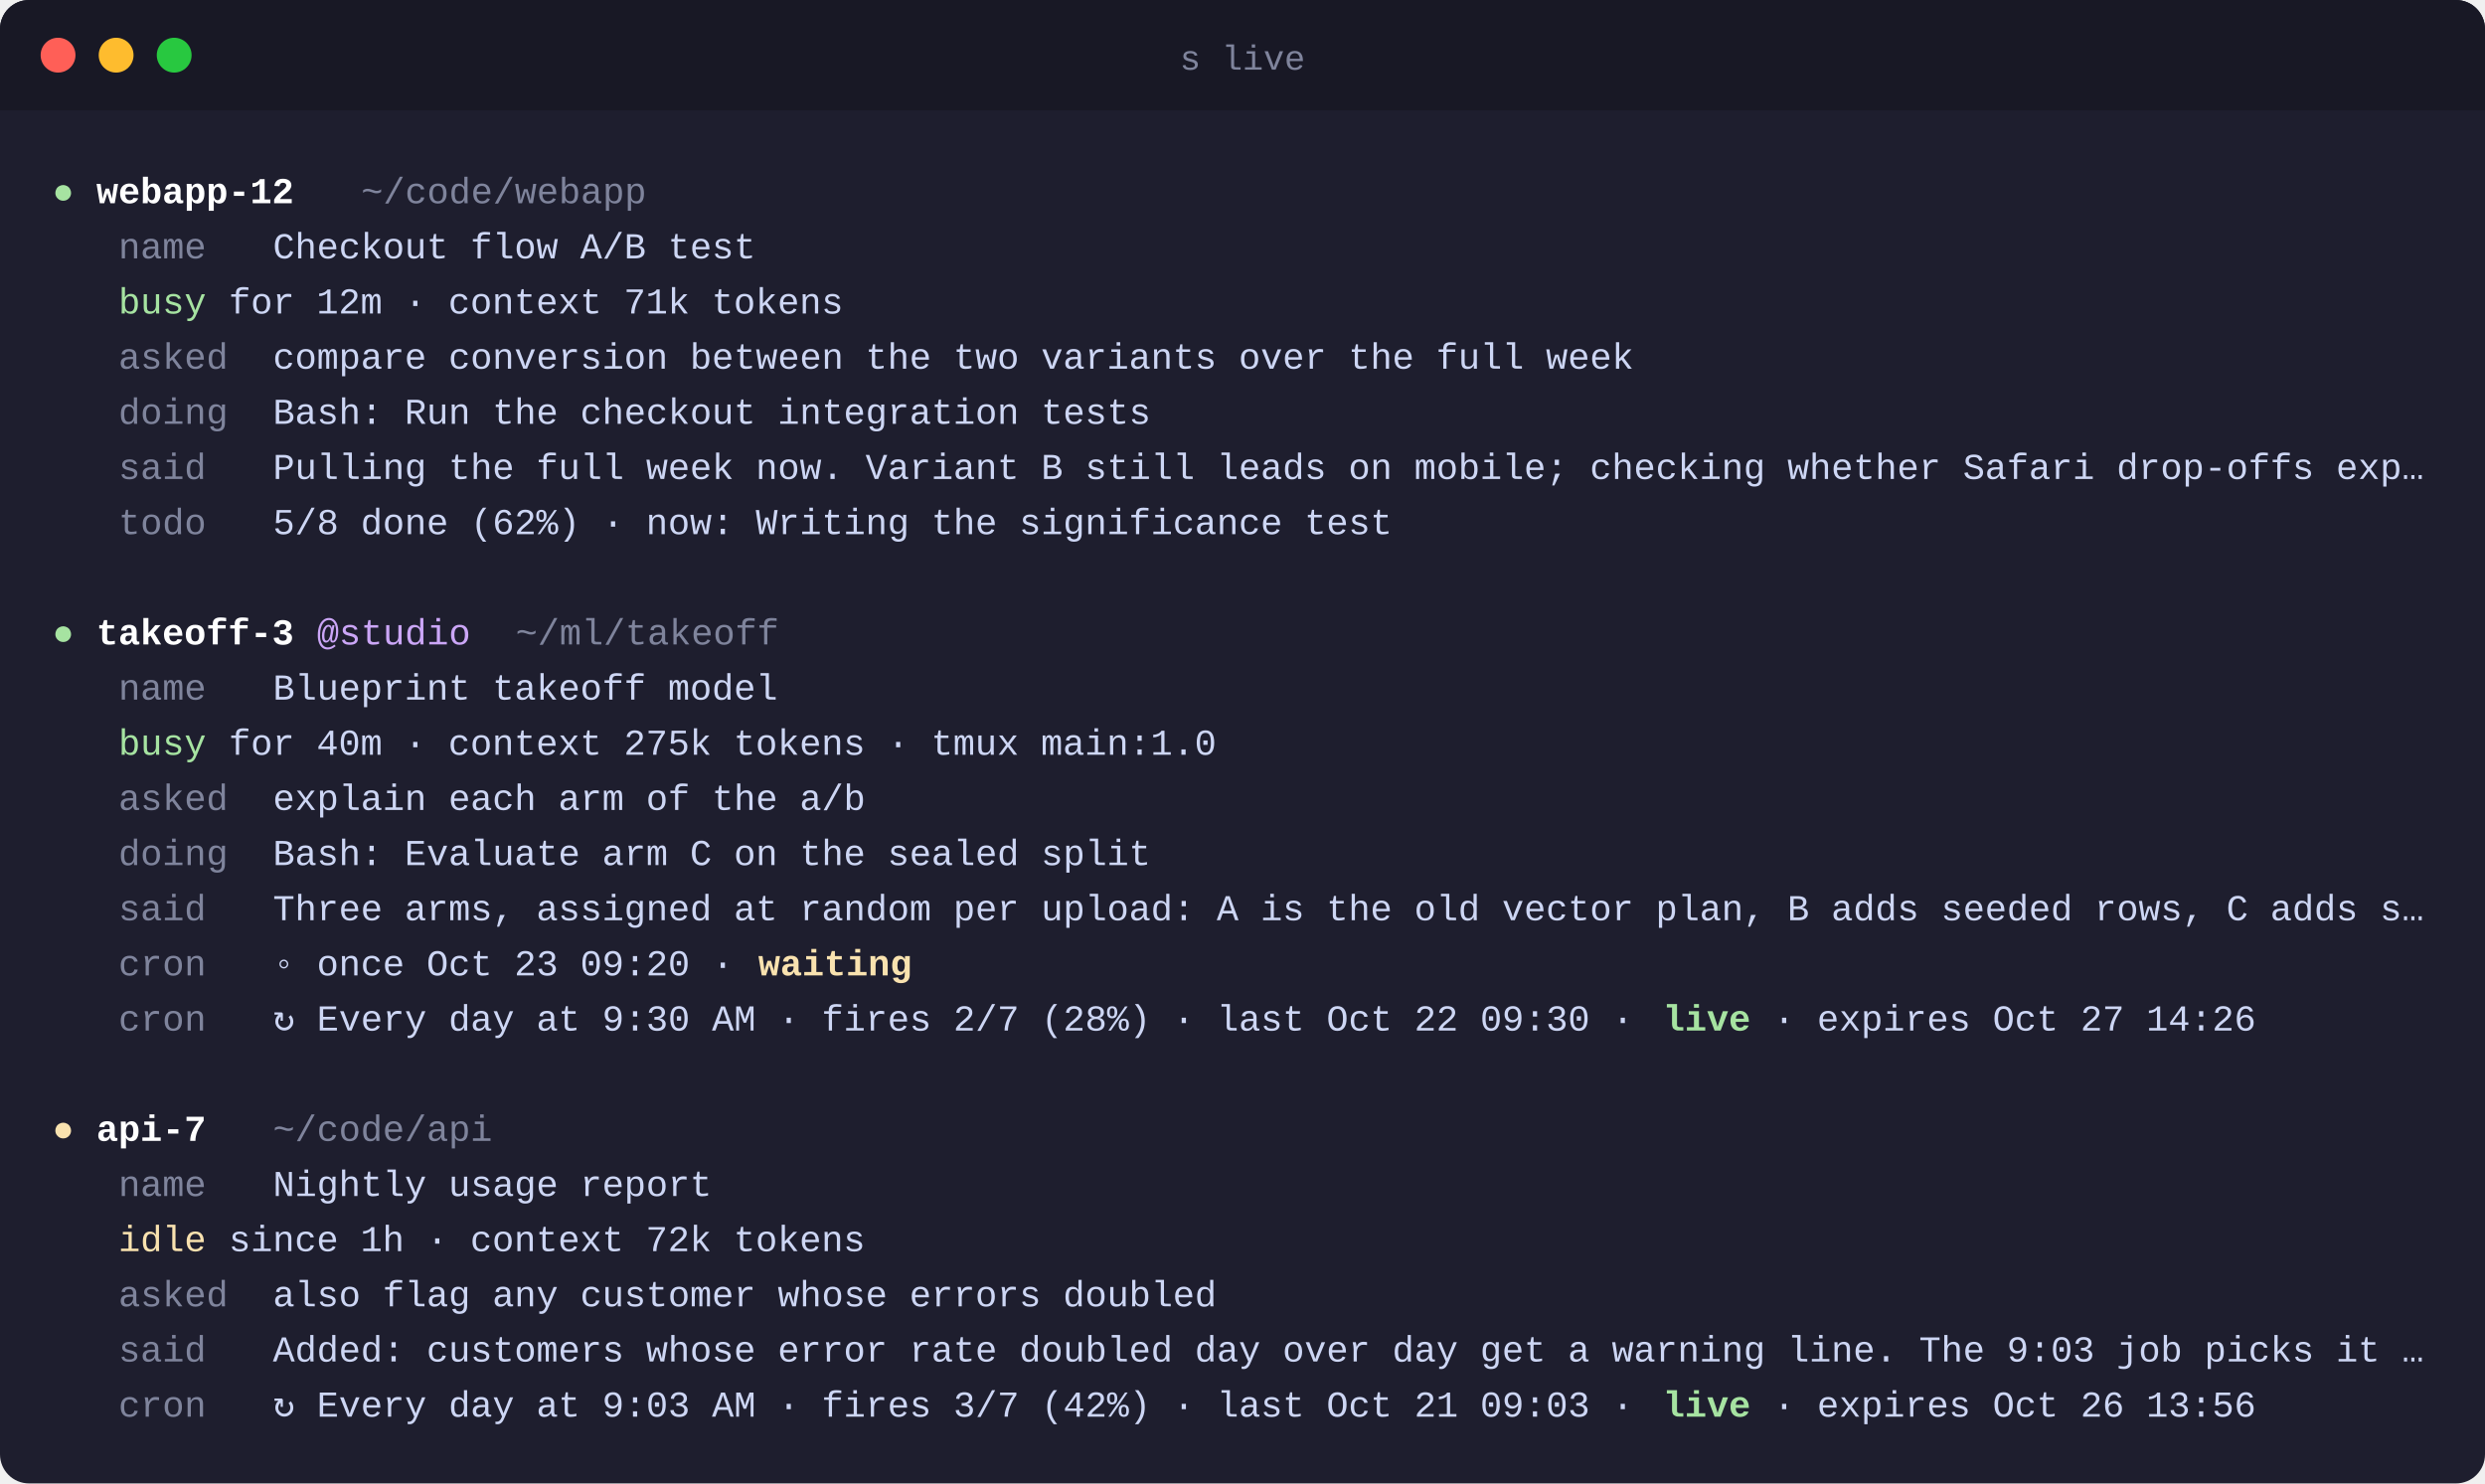
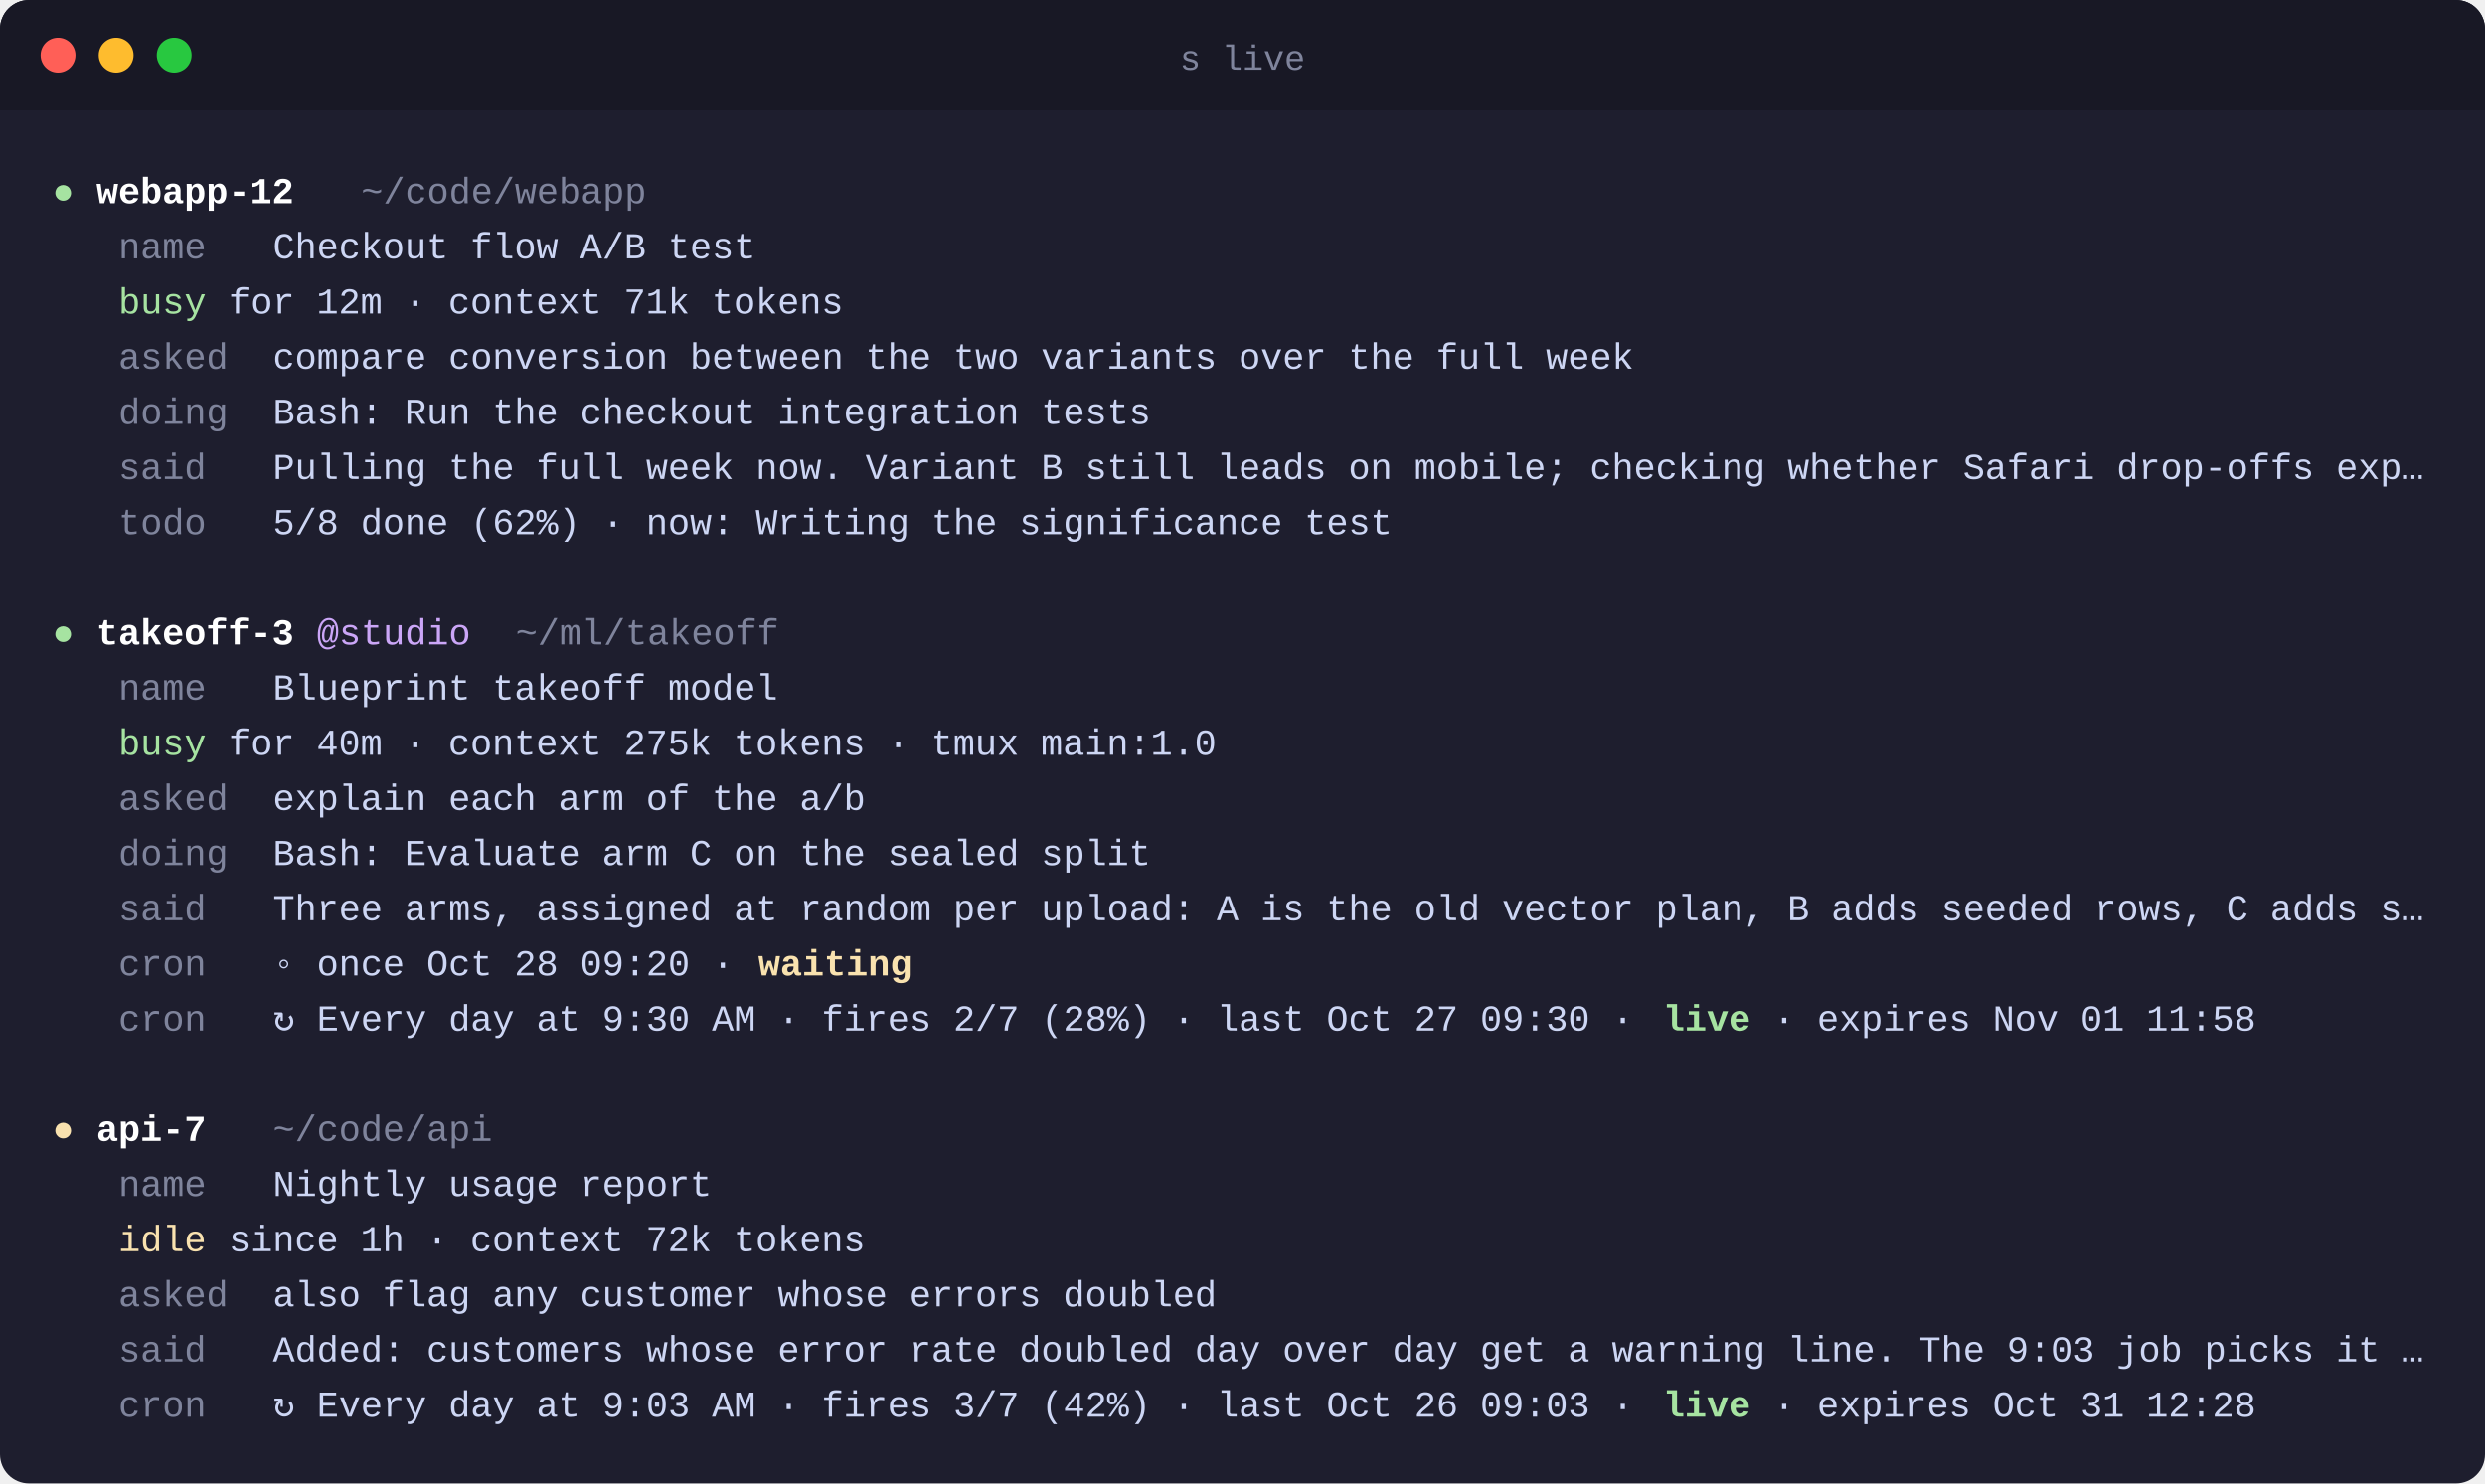
<svg xmlns="http://www.w3.org/2000/svg" width="856" height="511" viewBox="0 0 856 511" font-family="SFMono-Regular, Menlo, Consolas, 'Liberation Mono', monospace" font-size="12.6">
  <rect width="856" height="511" rx="10" fill="#1e1e2e" />
  <path d="M10 0h836a10 10 0 0 1 10 10v28H0V10A10 10 0 0 1 10 0z" fill="#181825" />
  <circle cx="20" cy="19" r="6" fill="#ff5f57" />
  <circle cx="40" cy="19" r="6" fill="#febc2e" />
  <circle cx="60" cy="19" r="6" fill="#28c840" />
  <text x="428.0" y="24" text-anchor="middle" fill="#7f849c" font-size="12">s live</text>
  <text y="70">
    <tspan x="18.0" fill="#a6e3a1" xml:space="preserve">●</tspan>
    <tspan x="33.2" fill="#ffffff" font-weight="600" xml:space="preserve">webapp-12</tspan>
    <tspan x="124.4" fill="#7f849c" xml:space="preserve">~/code/webapp</tspan>
  </text>
  <text y="89">
    <tspan x="40.8" fill="#7f849c" xml:space="preserve">name</tspan>
    <tspan x="94.0" fill="#cdd6f4" xml:space="preserve">Checkout flow A/B test</tspan>
  </text>
  <text y="108">
    <tspan x="40.8" fill="#a6e3a1" xml:space="preserve">busy</tspan>
    <tspan x="78.8" fill="#cdd6f4" xml:space="preserve">for 12m · context 71k tokens</tspan>
  </text>
  <text y="127">
    <tspan x="40.8" fill="#7f849c" xml:space="preserve">asked</tspan>
    <tspan x="94.0" fill="#cdd6f4" xml:space="preserve">compare conversion between the two variants over the full week</tspan>
  </text>
  <text y="146">
    <tspan x="40.8" fill="#7f849c" xml:space="preserve">doing</tspan>
    <tspan x="94.0" fill="#cdd6f4" xml:space="preserve">Bash: Run the checkout integration tests</tspan>
  </text>
  <text y="165">
    <tspan x="40.8" fill="#7f849c" xml:space="preserve">said</tspan>
    <tspan x="94.0" fill="#cdd6f4" xml:space="preserve">Pulling the full week now. Variant B still leads on mobile; checking whether Safari drop-offs exp…</tspan>
  </text>
  <text y="184">
    <tspan x="40.8" fill="#7f849c" xml:space="preserve">todo</tspan>
    <tspan x="94.0" fill="#cdd6f4" xml:space="preserve">5/8 done (62%) · now: Writing the significance test</tspan>
  </text>
  <text y="203" />
  <text y="222">
    <tspan x="18.0" fill="#a6e3a1" xml:space="preserve">●</tspan>
    <tspan x="33.2" fill="#ffffff" font-weight="600" xml:space="preserve">takeoff-3</tspan>
    <tspan x="109.2" fill="#cba6f7" xml:space="preserve">@studio</tspan>
    <tspan x="177.6" fill="#7f849c" xml:space="preserve">~/ml/takeoff</tspan>
  </text>
  <text y="241">
    <tspan x="40.8" fill="#7f849c" xml:space="preserve">name</tspan>
    <tspan x="94.0" fill="#cdd6f4" xml:space="preserve">Blueprint takeoff model</tspan>
  </text>
  <text y="260">
    <tspan x="40.8" fill="#a6e3a1" xml:space="preserve">busy</tspan>
    <tspan x="78.8" fill="#cdd6f4" xml:space="preserve">for 40m · context 275k tokens · tmux main:1.0</tspan>
  </text>
  <text y="279">
    <tspan x="40.8" fill="#7f849c" xml:space="preserve">asked</tspan>
    <tspan x="94.0" fill="#cdd6f4" xml:space="preserve">explain each arm of the a/b</tspan>
  </text>
  <text y="298">
    <tspan x="40.8" fill="#7f849c" xml:space="preserve">doing</tspan>
    <tspan x="94.0" fill="#cdd6f4" xml:space="preserve">Bash: Evaluate arm C on the sealed split</tspan>
  </text>
  <text y="317">
    <tspan x="40.8" fill="#7f849c" xml:space="preserve">said</tspan>
    <tspan x="94.0" fill="#cdd6f4" xml:space="preserve">Three arms, assigned at random per upload: A is the old vector plan, B adds seeded rows, C adds s…</tspan>
  </text>
  <text y="336">
    <tspan x="40.8" fill="#7f849c" xml:space="preserve">cron</tspan>
-     <tspan x="94.0" fill="#cdd6f4" xml:space="preserve">◦ once Oct 23 09:20 · </tspan>
+     <tspan x="94.0" fill="#cdd6f4" xml:space="preserve">◦ once Oct 28 09:20 · </tspan>
    <tspan x="261.2" fill="#f9e2af" font-weight="600" xml:space="preserve">waiting</tspan>
  </text>
  <text y="355">
    <tspan x="40.8" fill="#7f849c" xml:space="preserve">cron</tspan>
-     <tspan x="94.0" fill="#cdd6f4" xml:space="preserve">↻ Every day at 9:30 AM · fires 2/7 (28%) · last Oct 22 09:30 · </tspan>
+     <tspan x="94.0" fill="#cdd6f4" xml:space="preserve">↻ Every day at 9:30 AM · fires 2/7 (28%) · last Oct 27 09:30 · </tspan>
    <tspan x="572.8" fill="#a6e3a1" font-weight="600" xml:space="preserve">live</tspan>
-     <tspan x="610.8" fill="#cdd6f4" xml:space="preserve">· expires Oct 27 14:26</tspan>
+     <tspan x="610.8" fill="#cdd6f4" xml:space="preserve">· expires Nov 01 11:58</tspan>
  </text>
  <text y="374" />
  <text y="393">
    <tspan x="18.0" fill="#f9e2af" xml:space="preserve">●</tspan>
    <tspan x="33.2" fill="#ffffff" font-weight="600" xml:space="preserve">api-7</tspan>
    <tspan x="94.0" fill="#7f849c" xml:space="preserve">~/code/api</tspan>
  </text>
  <text y="412">
    <tspan x="40.8" fill="#7f849c" xml:space="preserve">name</tspan>
    <tspan x="94.0" fill="#cdd6f4" xml:space="preserve">Nightly usage report</tspan>
  </text>
  <text y="431">
    <tspan x="40.8" fill="#f9e2af" xml:space="preserve">idle</tspan>
    <tspan x="78.8" fill="#cdd6f4" xml:space="preserve">since 1h · context 72k tokens</tspan>
  </text>
  <text y="450">
    <tspan x="40.8" fill="#7f849c" xml:space="preserve">asked</tspan>
    <tspan x="94.0" fill="#cdd6f4" xml:space="preserve">also flag any customer whose errors doubled</tspan>
  </text>
  <text y="469">
    <tspan x="40.8" fill="#7f849c" xml:space="preserve">said</tspan>
    <tspan x="94.0" fill="#cdd6f4" xml:space="preserve">Added: customers whose error rate doubled day over day get a warning line. The 9:03 job picks it …</tspan>
  </text>
  <text y="488">
    <tspan x="40.8" fill="#7f849c" xml:space="preserve">cron</tspan>
-     <tspan x="94.0" fill="#cdd6f4" xml:space="preserve">↻ Every day at 9:03 AM · fires 3/7 (42%) · last Oct 21 09:03 · </tspan>
+     <tspan x="94.0" fill="#cdd6f4" xml:space="preserve">↻ Every day at 9:03 AM · fires 3/7 (42%) · last Oct 26 09:03 · </tspan>
    <tspan x="572.8" fill="#a6e3a1" font-weight="600" xml:space="preserve">live</tspan>
-     <tspan x="610.8" fill="#cdd6f4" xml:space="preserve">· expires Oct 26 13:56</tspan>
+     <tspan x="610.8" fill="#cdd6f4" xml:space="preserve">· expires Oct 31 12:28</tspan>
  </text>
</svg>
